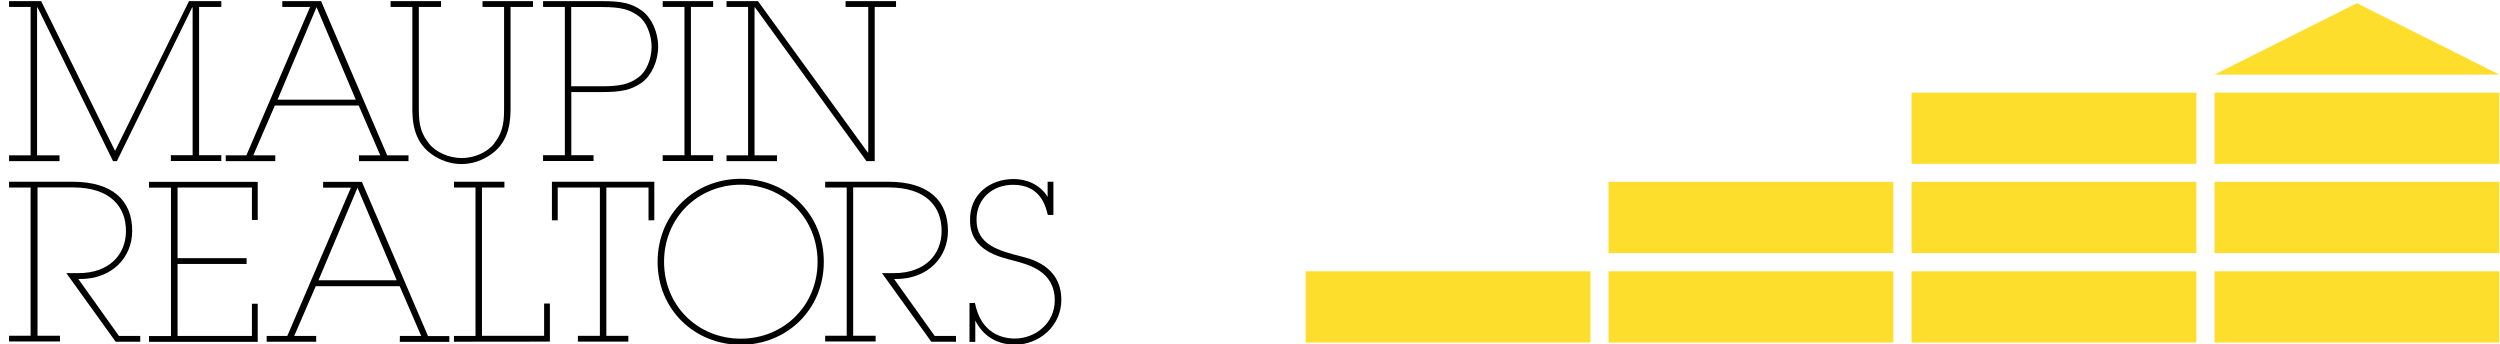
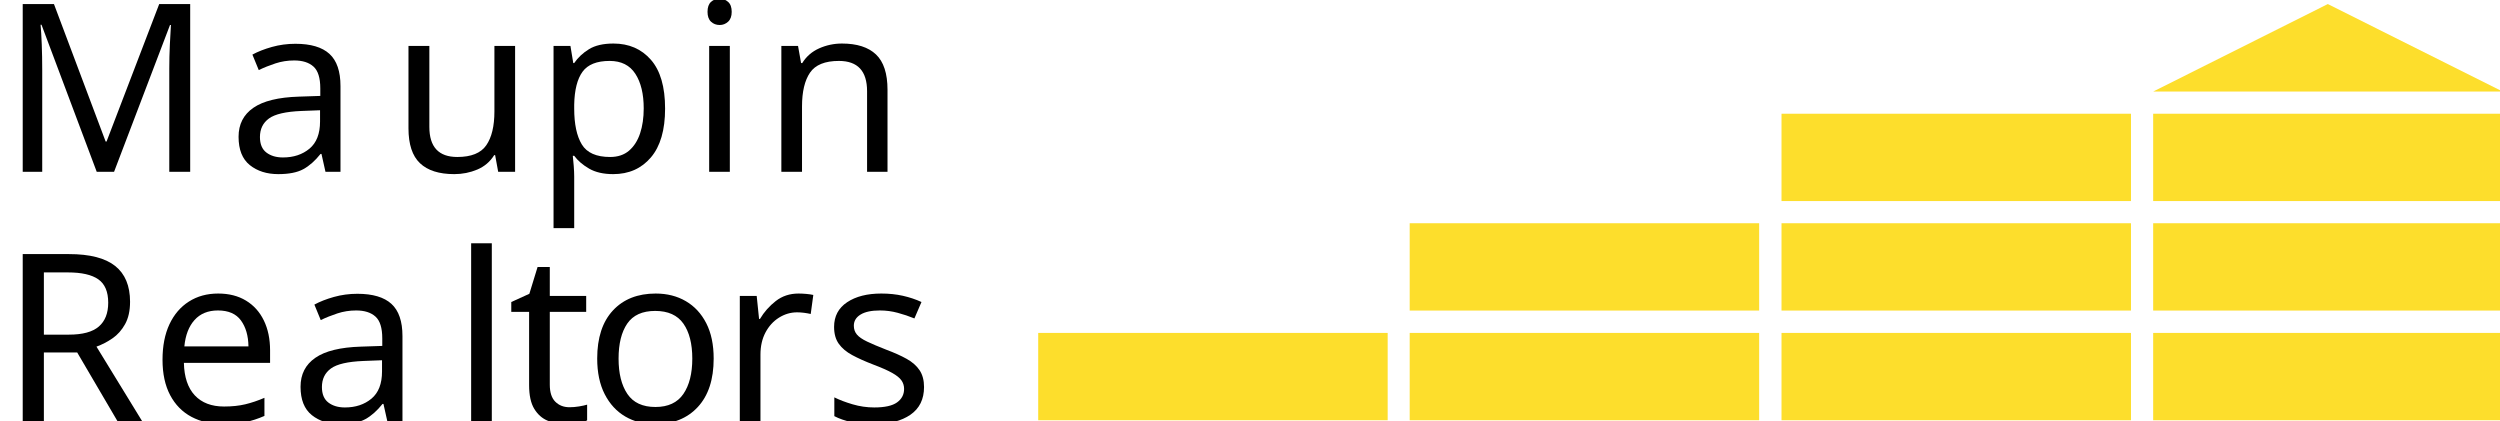
- <svg xmlns="http://www.w3.org/2000/svg" version="1.1" id="Layer_1" x="0px" y="0px" viewBox="1247 24.9 2205 303" enable-background="new 1247 24.9 2205 303" xml:space="preserve">
+ <svg xmlns="http://www.w3.org/2000/svg" version="1.1" id="Layer_1" x="0px" y="0px" viewBox="1608.3 25.4 1420 238.8" enable-background="new 1608.3 25.4 1420 238.8" xml:space="preserve">
  <g>
-     <rect x="2665.7" y="264.2" fill="#FDDE2C" width="251.2" height="62.8" />
-     <rect x="2398.6" y="264.2" fill="#FDDE2C" width="251.2" height="62.8" />
-     <rect x="2665.7" y="185.3" fill="#FDDE2C" width="251.2" height="62.8" />
-     <rect x="2933" y="264.2" fill="#FDDE2C" width="251.2" height="62.8" />
-     <rect x="2933" y="185.3" fill="#FDDE2C" width="251.2" height="62.8" />
-     <rect x="2933" y="106.6" fill="#FDDE2C" width="251.2" height="62.8" />
-     <rect x="3200.2" y="264.2" fill="#FDDE2C" width="251.2" height="62.8" />
-     <rect x="3200.2" y="185.3" fill="#FDDE2C" width="251.2" height="62.8" />
-     <polygon fill="#FDDE2C" points="3451.4,90.7 3200.2,90.7 3325.8,27.7  " />
-     <rect x="3200.2" y="106.6" fill="#FDDE2C" width="251.2" height="62.8" />
+     <rect x="2409" y="214.5" fill="#FDDE2C" width="198.5" height="49.6" />
+     <rect x="2198" y="214.5" fill="#FDDE2C" width="198.5" height="49.6" />
+     <rect x="2409" y="152.2" fill="#FDDE2C" width="198.5" height="49.6" />
+     <rect x="2620.2" y="214.5" fill="#FDDE2C" width="198.5" height="49.6" />
+     <rect x="2620.2" y="152.2" fill="#FDDE2C" width="198.5" height="49.6" />
+     <rect x="2620.2" y="90" fill="#FDDE2C" width="198.5" height="49.6" />
+     <rect x="2831.3" y="214.5" fill="#FDDE2C" width="198.5" height="49.6" />
+     <rect x="2831.3" y="152.2" fill="#FDDE2C" width="198.5" height="49.6" />
+     <polygon fill="#FDDE2C" points="3029.8,77.4 2831.3,77.4 2930.5,27.7  " />
+     <rect x="2831.3" y="90" fill="#FDDE2C" width="198.5" height="49.6" />
  </g>
-   <g>
-     <path d="M1422.6,31v130.8h19.6v5.1h-44.5v-5.1h19.2V31.4h-0.4L1350.1,167h-3.4l-66.6-135.6h-0.4v130.5h19.8v5.1H1255v-5.1h19V31   h-19v-5.1h28.3l65.2,132.1l65.2-132.1h28.5V31C1442.3,31,1422.6,31,1422.6,31z" />
-     <path d="M1563.6,161.9h18.8l-19-43.9h-74l-19,43.9h19.4v5.1h-43.7v-5.1h18.2L1520.5,31H1496v-5.1h34.2l58.3,136h18.8v5.1h-43.7   L1563.6,161.9L1563.6,161.9z M1491.8,112.8h69l-34.6-81.6L1491.8,112.8z" />
-     <path d="M1697.3,31v86.4c0.2,12.9-0.4,31.8-17,43.5c-7.3,5.3-16.6,8.7-26.3,8.7s-19-3.4-26.3-8.7c-16.6-11.6-17.2-30.6-17-43.5V31   h-19.2v-5.1h44.5V31h-19.6v86.4c0,13.7,0,22.6,8.9,34c6.1,7.9,17.8,12.9,29.1,12.9c10.7,0,22.4-4.9,28.5-12.9   c8.7-11.4,8.7-20.4,8.7-34V31h-19v-5.1h44.5V31H1697.3z" />
-     <path d="M1777.9,25.9c16.8,0,25.9,1.6,35.4,8.5c8.3,6.1,14.2,18.8,14.2,31.6s-5.9,25.5-14.2,31.6c-9.5,6.9-19,8.5-35.4,8.5h-27   v55.7h19.6v5.1H1726v-5.1h19.2V31H1726v-5.1H1777.9z M1750.8,101h27.3c15.8,0,24.1-1.9,32-7.9c6.9-4.9,11.6-16.2,11.6-26.8   c0-11-4.7-22.4-11.6-27.3c-7.9-5.9-16-7.9-32-7.9h-27.3V101z" />
-     <path d="M1856.4,31v130.8h19.6v5.1h-44.5v-5.1h19.2V31h-19.2v-5.1h44.5V31H1856.4z" />
-     <path d="M2012.4,159.4h0.4V31h-20v-5.1h44.5V31h-18.8v136h-7.3l-98.3-135.6h-0.4v130.5h19.8v5.1h-44.5v-5.1h19V31h-19v-5.1h27.7   L2012.4,159.4z" />
-     <path d="M1311,185.2c35.6,0,52.6,16.8,52.6,43.3c0,23.2-17.4,42.4-45.8,42.5h-1.7l35.8,50.2h18.8v5.1h-21.7l-43.5-60.5h10.7   c26.8,0,41.9-16,41.9-37.2c0-20.7-13.1-38.4-46.8-38.4h-31.2v130.8h19.8v5.1H1255v-5.1h19V190.3h-19v-5.1H1311z" />
-     <path d="M1469.2,292.8h5.1v33.6h-95.9v-5.1h19.4V190.4h-19.4v-5.1h95.9v33.6h-5.1v-28.6h-65.6v62.3h60.9v5.1h-60.9v63.5h65.6V292.8   z" />
-     <path d="M1599.7,321.2h18.8l-19-43.9h-74l-19,43.9h19.4v5.1h-43.7v-5.1h18.2l56.1-130.8H1532v-5.1h34.2l58.3,136h18.8v5.1h-43.7   L1599.7,321.2L1599.7,321.2z M1527.9,272.1h69l-34.6-81.6L1527.9,272.1z" />
-     <path d="M1647.4,326.3v-5.1h19V190.3h-19v-5.1h44.5v5.1h-19.8v130.8h54.8v-28.5h5.1v33.6L1647.4,326.3L1647.4,326.3z" />
-     <path d="M1824.1,185.2v34h-5.1v-28.9h-37.2v130.8h19.4v5.1h-44.5v-5.1h19.4V190.3h-37.2v28.9h-5.1v-34L1824.1,185.2L1824.1,185.2z" />
-     <path d="M1900.4,182.6c40.3,0,73.2,30.6,73.2,73.2c0,42.4-32.9,73.2-73.2,73.2c-40.5,0-73.4-30.8-73.4-73.2   C1827.1,213.2,1859.9,182.6,1900.4,182.6z M1900.4,323.6c37.4,0,67.7-28.7,67.7-67.8s-30.2-68-67.7-68c-37.6,0-67.7,28.9-67.7,68   S1862.8,323.6,1900.4,323.6z" />
-     <path d="M2030.5,185.2c35.6,0,52.6,16.8,52.6,43.3c0,23.2-17.4,42.4-45.8,42.5h-1.7l35.8,50.2h18.8v5.1h-21.8l-43.5-60.5h10.7   c26.8,0,41.9-16,41.9-37.2c0.1-20.8-13-38.4-46.8-38.4h-31.2v130.8h19.8v5.1h-44.5v-5.1h19V190.3h-19v-5.1H2030.5z" />
-     <path d="M2106.9,292.1c5.3,27,24.3,31.4,35.2,31.4c17.8,0,35.2-13.3,35.2-33.6c0-25.9-23-31.6-36.5-35.2   c-12.2-3.2-38.2-8.7-38.2-35.2c-0.6-23.6,18-36.7,38.4-36.7c11.6,0,23.4,4.9,30,15.8v-13.4h5.1v29.3h-4.9   c-2.4-10.1-7.9-26.6-30.7-26.6c-17.9,0-32.2,12.1-32.2,30.7c-0.2,22.3,19.8,27.4,39.2,32.4c6.9,1.9,35.6,7.6,35.6,38.4   c0,23.2-19.8,39.5-40.7,39.5c-16.8,0-28.7-8.3-35.2-21.3v18.8h-5.1v-34.2L2106.9,292.1L2106.9,292.1z" />
-   </g>
+   <text transform="matrix(1 0 0 1 1608.267 122.9744)">
+     <tspan x="0" y="0" font-family="'LubalinGraphStd-Demi'" font-size="133.407px" letter-spacing="1">M</tspan>
+     <tspan x="129.4" y="0" font-family="'LubalinGraphStd-Demi'" font-size="133.407px" letter-spacing="4">a</tspan>
+     <tspan x="221.5" y="0" font-family="'LubalinGraphStd-Demi'" font-size="133.407px" letter-spacing="-3">u</tspan>
+     <tspan x="303.1" y="0" font-family="'LubalinGraphStd-Demi'" font-size="133.407px">p</tspan>
+     <tspan x="391.5" y="0" font-family="'LubalinGraphStd-Demi'" font-size="133.407px">i</tspan>
+     <tspan x="432.5" y="0" font-family="'LubalinGraphStd-Demi'" font-size="133.407px" letter-spacing="4">n</tspan>
+     <tspan x="0" y="142" font-family="'LubalinGraphStd-Demi'" font-size="133.407px">R</tspan>
+     <tspan x="85" y="142" font-family="'LubalinGraphStd-Demi'" font-size="133.407px" letter-spacing="2">e</tspan>
+     <tspan x="164.6" y="142" font-family="'LubalinGraphStd-Demi'" font-size="133.407px" letter-spacing="3">a</tspan>
+     <tspan x="256.3" y="142" font-family="'LubalinGraphStd-Demi'" font-size="133.407px" letter-spacing="-8">l</tspan>
+     <tspan x="288.3" y="142" font-family="'LubalinGraphStd-Demi'" font-size="133.407px" letter-spacing="-1">t</tspan>
+     <tspan x="331.9" y="142" font-family="'LubalinGraphStd-Demi'" font-size="133.407px">o</tspan>
+     <tspan x="408.9" y="142" font-family="'LubalinGraphStd-Demi'" font-size="133.407px" letter-spacing="3">rs</tspan>
+   </text>
</svg>
